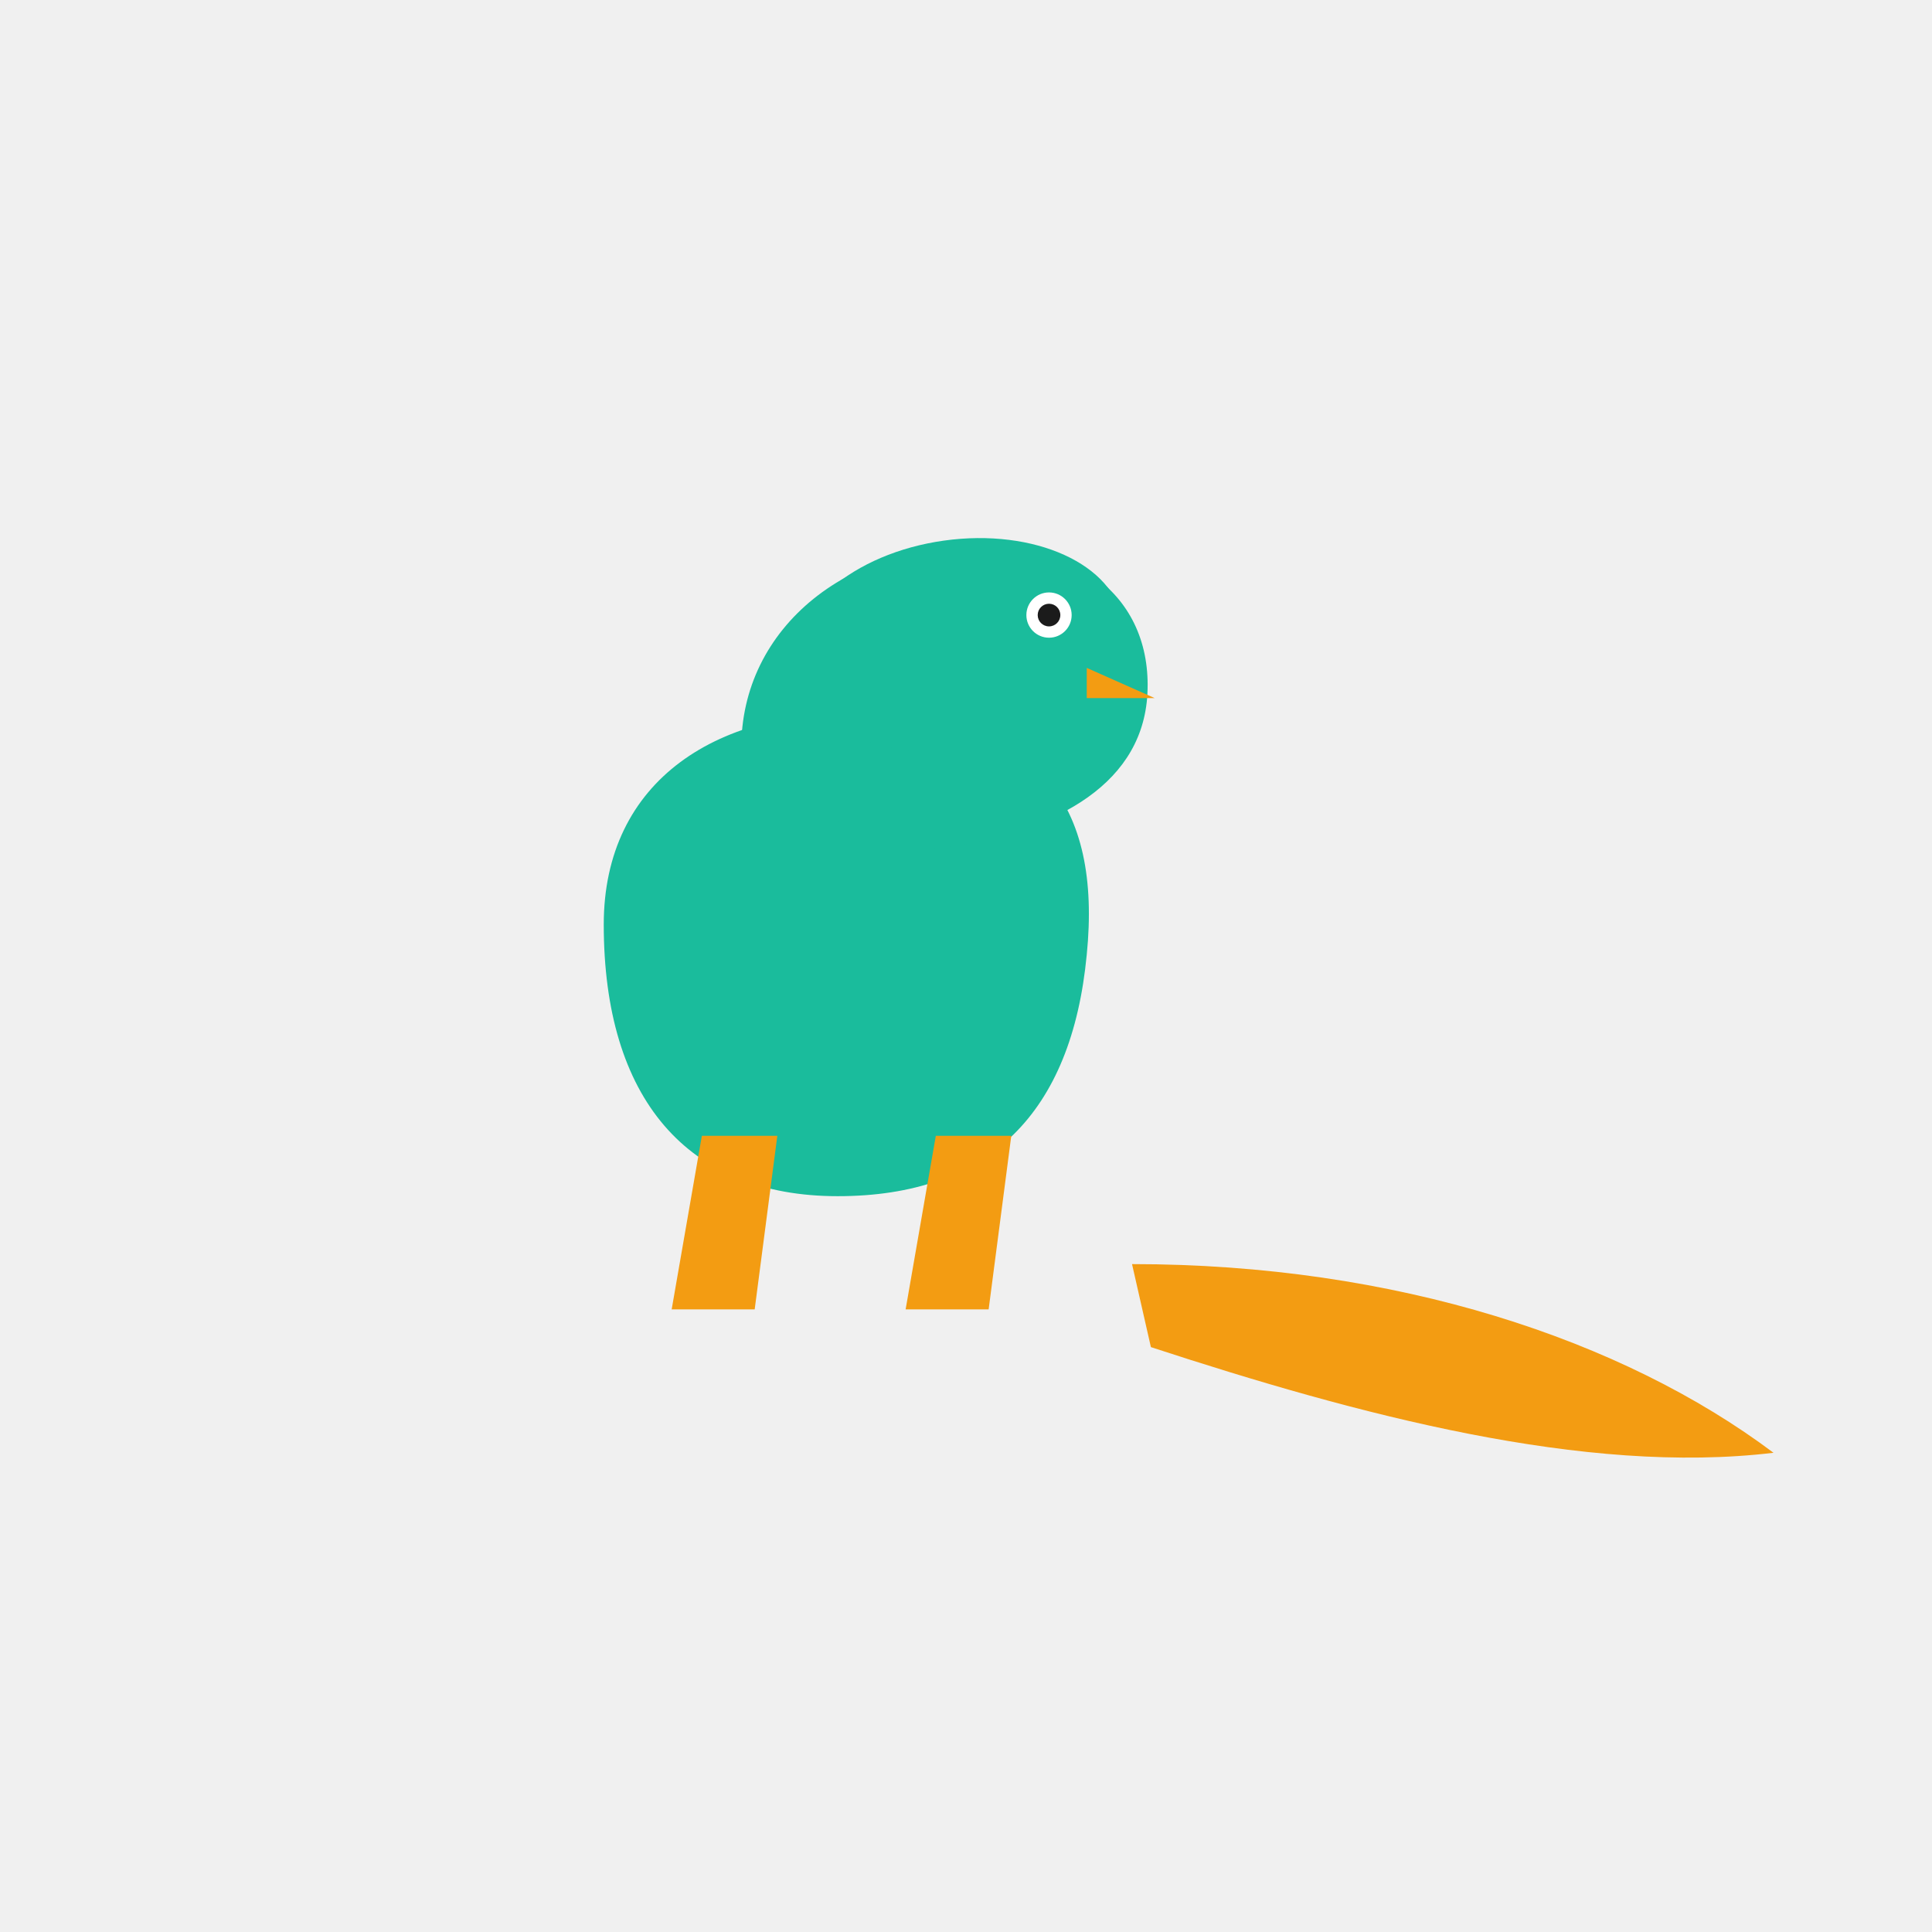
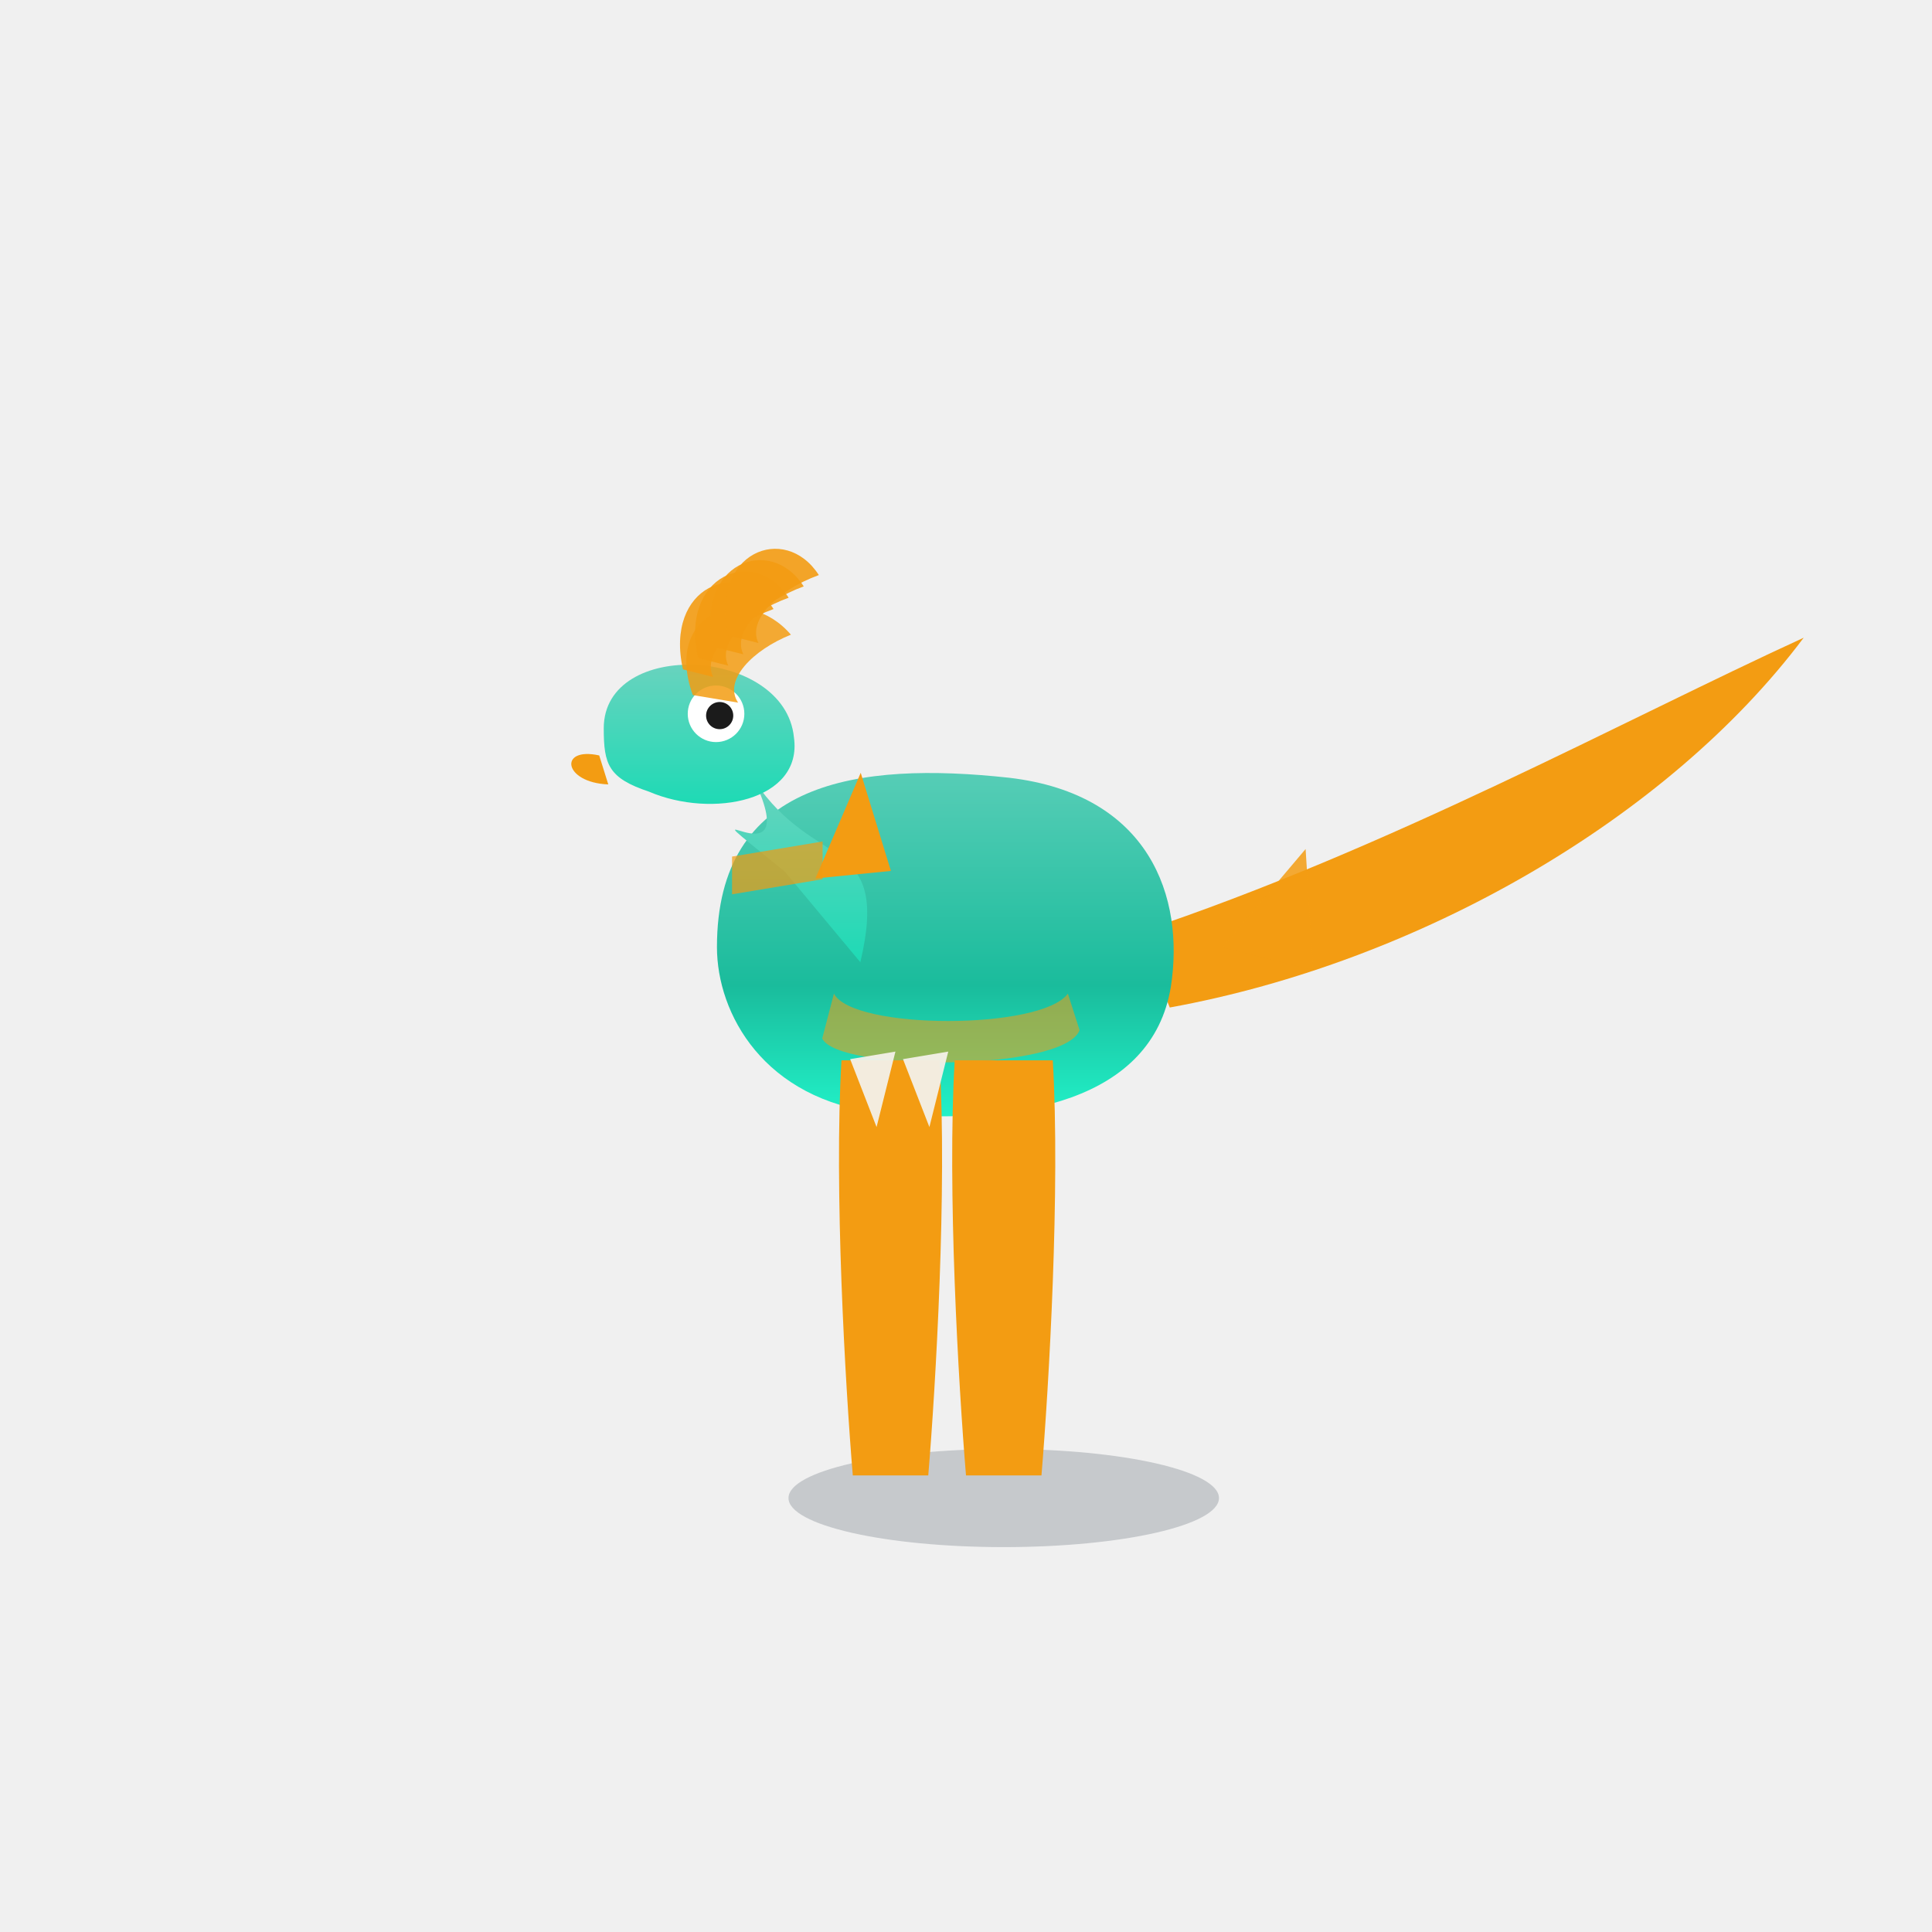
<svg xmlns="http://www.w3.org/2000/svg" viewBox="0 0 512 512" width="512" height="512" fill="none" role="img" aria-label="dino-compysognathus">
-   <g transform="translate(0 -5) rotate(0 256 280)">
-     <path d="M300 340 C 370 340 430 360 470 390 C 420 396 360 380 305 362 Z" fill="#f39c12" />
-     <path d="M160 250 C 160 212 190 192 232 194 C 275 196 292 218 288 258 C 284 300 262 322 222 322 C 182 322 160 296 160 250 Z" fill="#1abc9c" />
-     <path d="M198 216 C 190 182 214 154 250 150 C 286 146 306 164 304 190 C 302 214 278 226 248 230 Z" fill="#1abc9c" />
-     <ellipse cx="254" cy="176" rx="44" ry="28" fill="#1abc9c" transform="rotate(-8 254 176)" />
-     <circle cx="278" cy="168" r="6" fill="#ffffff" />
-     <circle cx="278" cy="168" r="3" fill="#1b1b1b" />
-     <path d="M288 182 L 306 190 L 288 190 Z" fill="#f39c12" />
-     <path d="M186 306 L 178 352 L 200 352 L 206 306 Z" fill="#f39c12" transform="translate(0 0)" />
-     <path d="M248 306 L 240 352 L 262 352 L 268 306 Z" fill="#f39c12" transform="translate(0 0)" />
+   <defs>
+     <linearGradient id="gb-dino-compysognathus" x1="0" y1="0" x2="0" y2="1">
+       <stop offset="0" stop-color="#56cdb6" />
+       <stop offset="0.62" stop-color="#1abc9c" />
+       <stop offset="1" stop-color="#21f1c8" />
+     </linearGradient>
+     <linearGradient id="gh-dino-compysognathus" x1="0" y1="0" x2="0" y2="1">
+       <stop offset="0" stop-color="#68d3be" />
+       <stop offset="1" stop-color="#1edab5" />
+     </linearGradient>
+   </defs>
+   <g transform="translate(0 -7) rotate(0 252 258)">
+     <ellipse cx="266" cy="404" rx="57.04" ry="13" fill="#0b1b2a" fill-opacity="0.18" />
+     <path d="M 302 254 C 368 232, 430 198, 478 176 C 442 224, 376 262, 310 274 Z" fill="#f39c12" />
+     <path d="M 190 258 C 190 214, 227.2 208.72, 267.5 213.12 C 304.7 217.52, 314 244.8, 310.28 268.56 C 305.32 298.48, 270.6 305.52, 233.4 302 C 202.4 298.48, 190 275.6, 190 258 Z" fill="url(#gb-dino-compysognathus)" />
+     <path d="M 208 238 C 176 212, 214 244, 200 214 C 216 238, 236 228, 228 262 Z" fill="url(#gh-dino-compysognathus)" />
+     <path d="M 160 200 C 160 176, 208 178.4, 210.4 202.4 C 212.8 219.2, 188.8 224, 172 216.8 C 161.2 213.2, 160 209.6, 160 200 Z" fill="url(#gh-dino-compysognathus)" />
+     <path d="M 158.8 207.2 C 148 204.8, 149.2 214.4, 161.2 214.88 Z" fill="#f39c12" />
+     <path d="M 182.26 196.16 a 7.5 7.5 0 1 0 15 0 a 7.5 7.5 0 1 0 -15 0 Z" fill="#ffffff" />
+     <path d="M 187.12 196.64 a 3.6 3.6 0 1 0 7.2 0 a 3.6 3.6 0 1 0 -7.2 0 Z" fill="#1b1b1b" />
+     <path d="M 223 288 C 221 322, 224 374, 226 398 L 246 398 C 248 374, 251 322, 249 288 Z" fill="#f39c12" />
+     <path d="M 253 288 C 251 322, 254 374, 256 398 L 276 398 C 278 374, 281 322, 279 288 Z" fill="#f39c12" />
+     <path d="M 217.9 282.2 C 222 291, 282 291, 286.1 280 L 283 270.32 C 276 280, 226 280, 221 270.32 Z" fill="#f39c12" fill-opacity="0.55" />
+     <path d="M 324 258 L 346 232 L 348 264 Z" fill="#f39c12" fill-opacity="0.85" />
+     <path d="M 216.1 239.8 L 228.1 211.8 L 236.1 237.8 Z" fill="#f39c12" />
+     <path d="M 183.6 191.2 C 175.6 169.2, 197.6 161.2, 209.6 175.2 C 199.6 179.2, 191.6 187.2, 195.6 193.2 Z" fill="#f39c12" fill-opacity="0.85" />
+     <path d="M 194 234 L 218 230 L 218 240 L 194 244 Z" fill="#f39c12" fill-opacity="0.7" />
+     <path d="M 225.3 287.68 L 232.3 305.68 L 237.3 285.68 Z" fill="#f4f1e8" fill-opacity="0.95" />
+     <path d="M 239.3 287.68 L 246.3 305.68 L 251.3 285.68 Z" fill="#f4f1e8" fill-opacity="0.95" />
+     <path d="M 181 184.4 C 176 162.4, 196 154.4, 205 168.4 C 194 172.4, 186 180.4, 189 186.4 Z" fill="#f39c12" fill-opacity="0.9" />
+     <path d="M 185 181.4 C 180 159.4, 200 151.4, 209 165.4 C 198 169.4, 190 177.4, 193 183.4 Z" fill="#f39c12" fill-opacity="0.9" />
+     <path d="M 189 178.4 C 184 156.4, 204 148.4, 213 162.4 C 202 166.4, 194 174.4, 197 180.4 Z" fill="#f39c12" fill-opacity="0.9" />
+     <path d="M 193 175.4 C 188 153.4, 208 145.4, 217 159.4 C 206 163.4, 198 171.4, 201 177.4 Z" fill="#f39c12" fill-opacity="0.9" />
  </g>
</svg>
